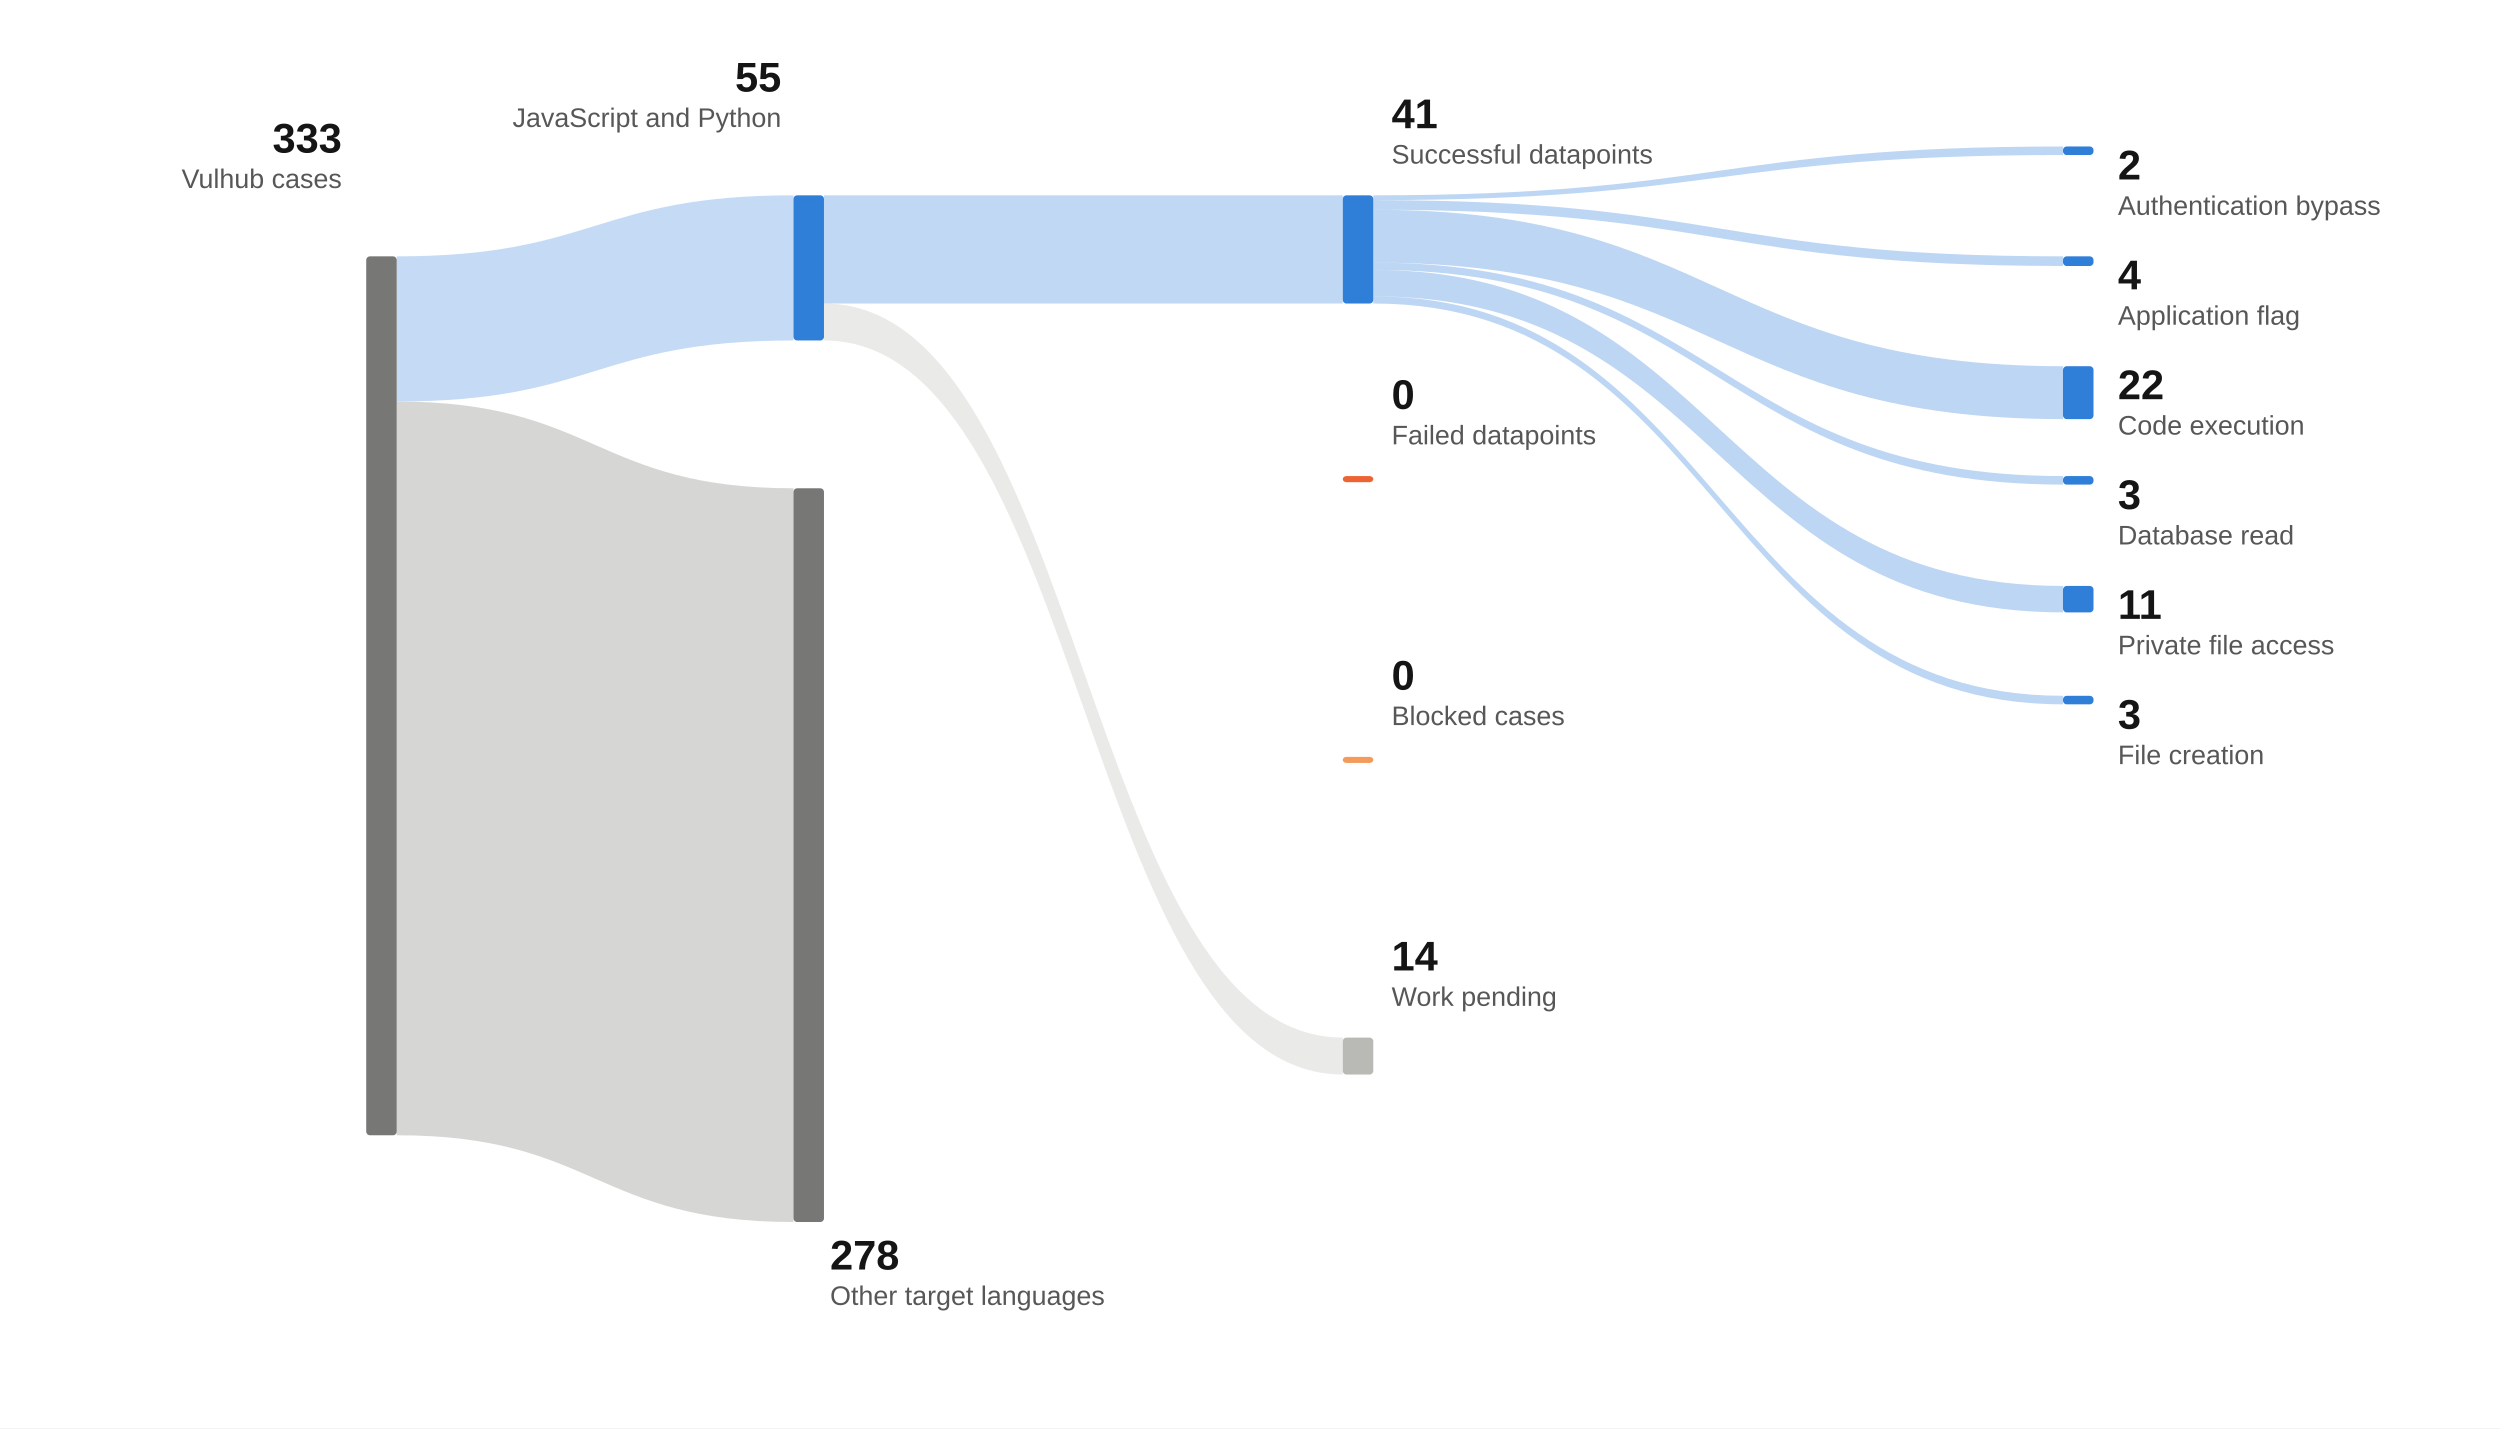
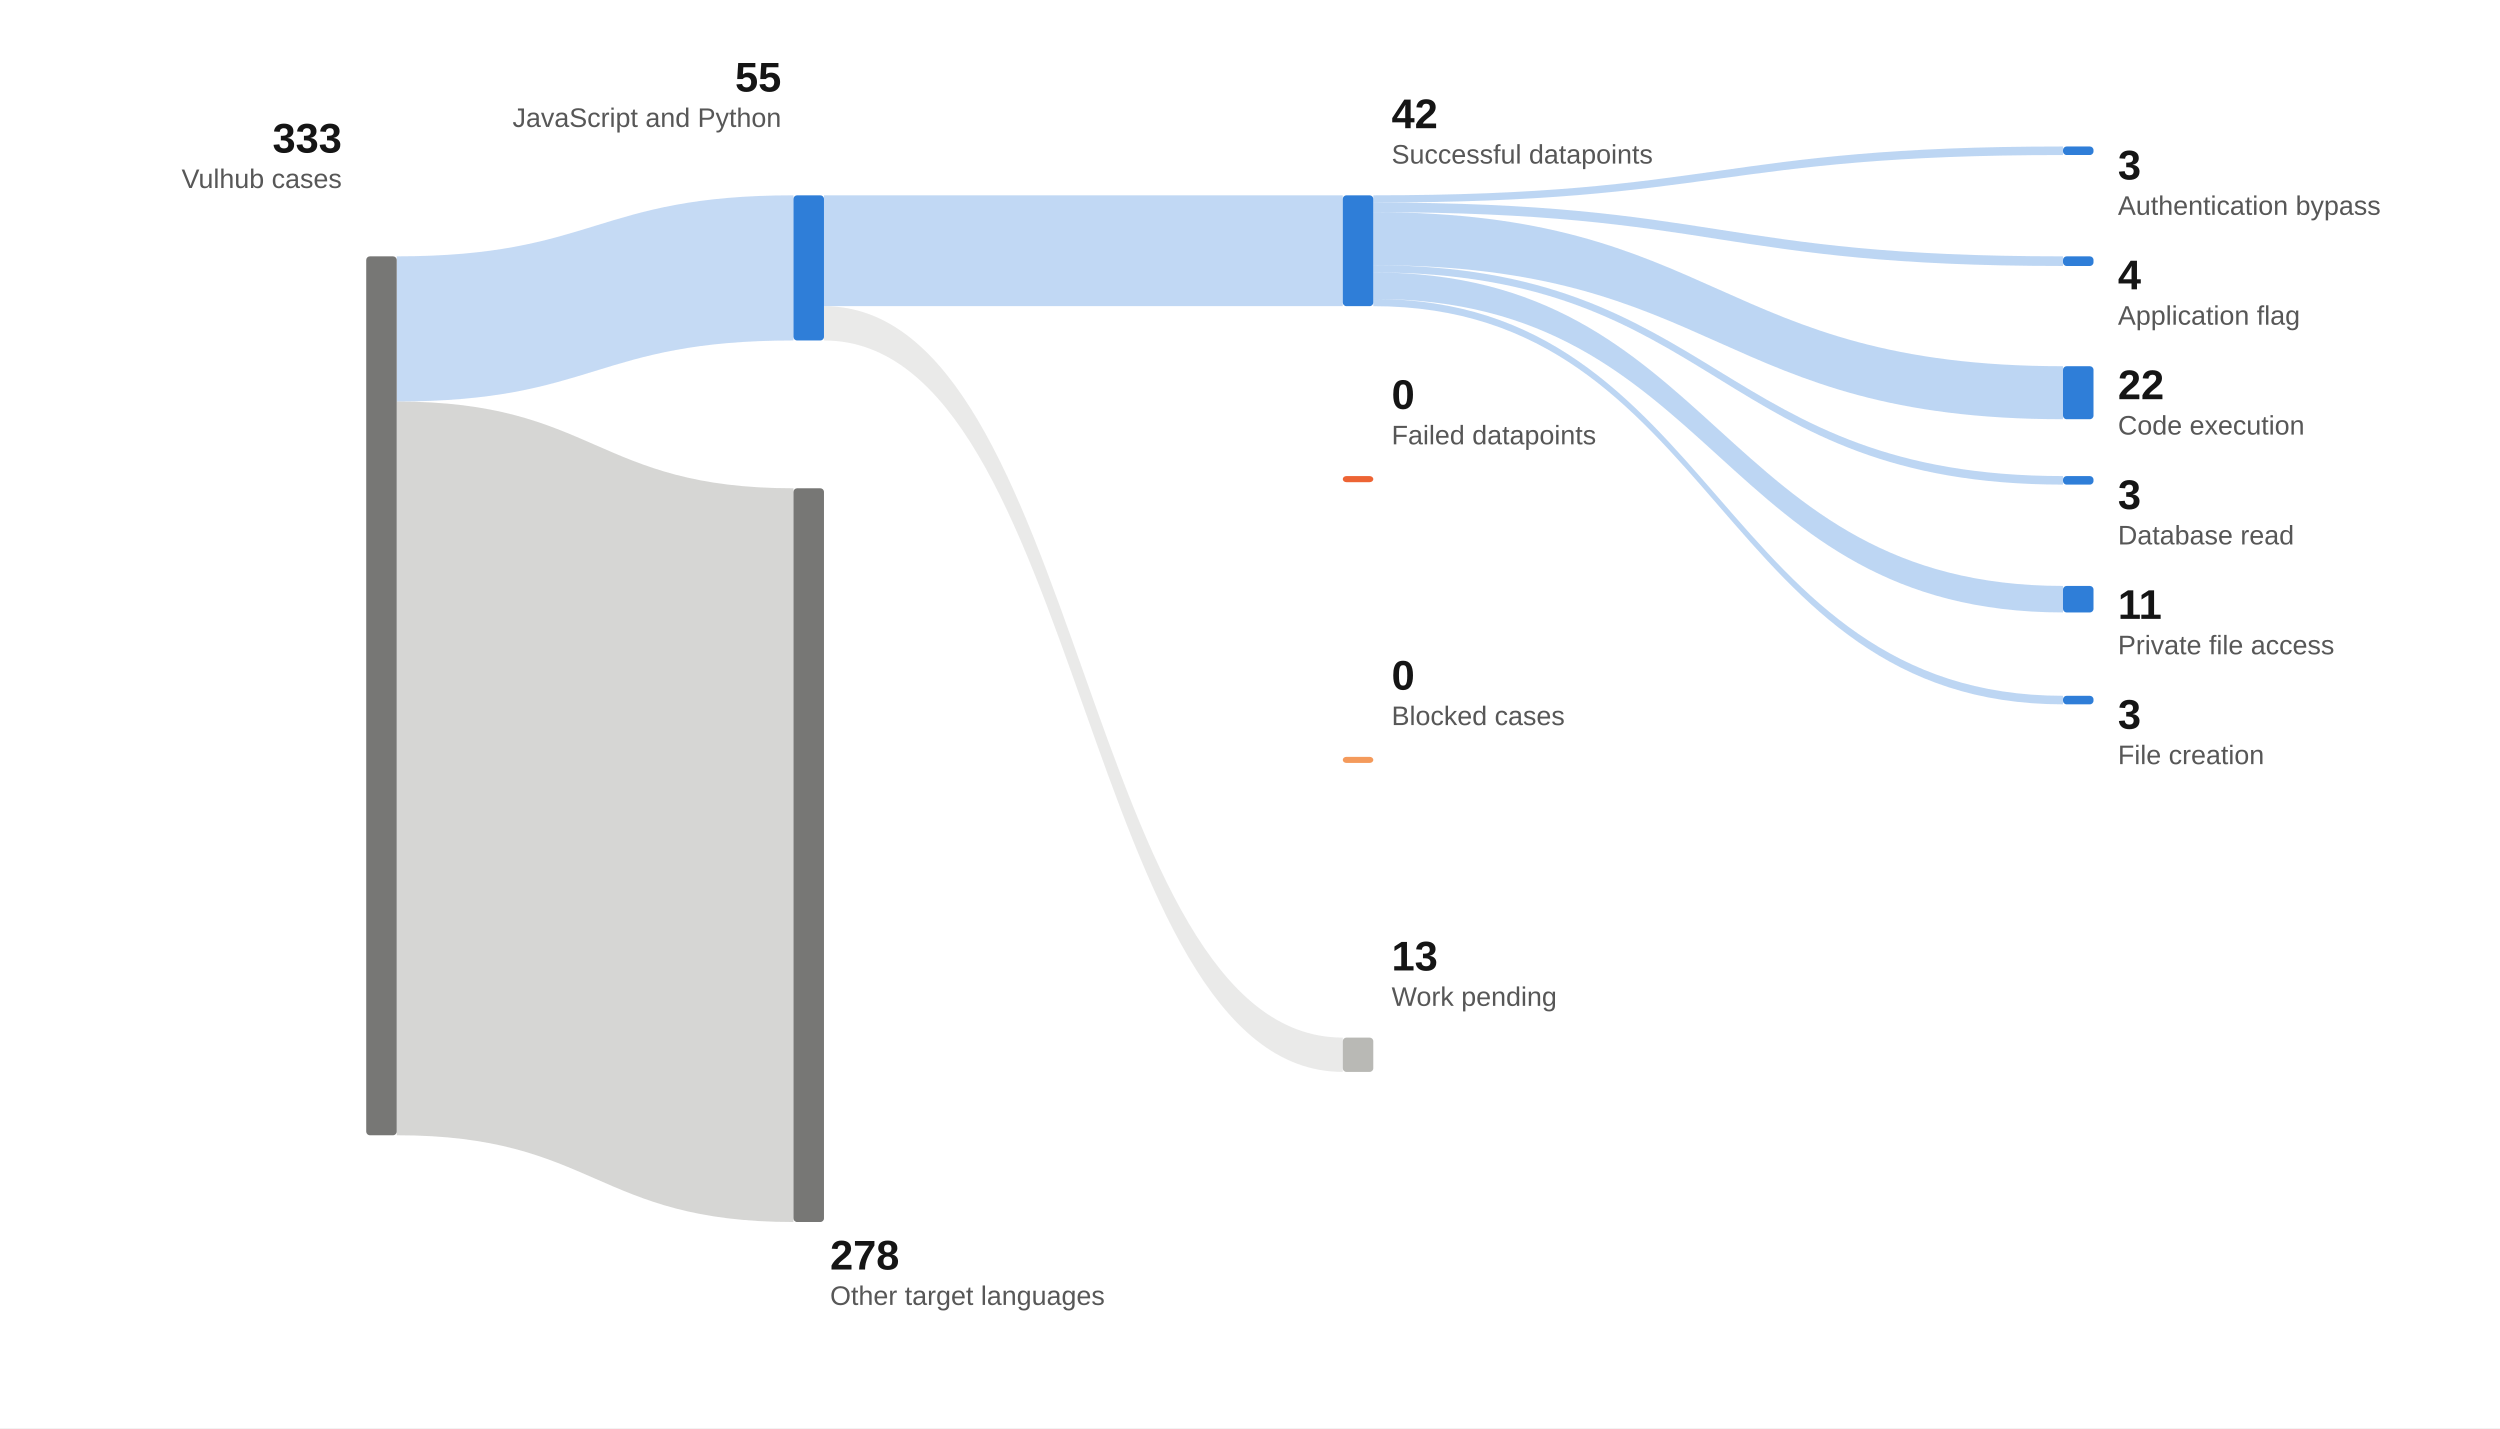
<svg xmlns="http://www.w3.org/2000/svg" width="2048" height="1170" viewBox="0 0 2048 1170">
  <style>.count{font:700 34px Arial,sans-serif;fill:#151515}.detail{font:22px Arial,sans-serif;fill:#575757}</style>
  <rect width="100%" height="100%" fill="#fff" />
  <path d="M325 210 C487.5 210 487.5 160 650 160 L650 278.919 C487.5 278.919 487.5 328.919 325 328.919 Z" fill="#3079d7" fill-opacity="0.28" />
  <path d="M325 328.919 C487.5 328.919 487.5 400 650 400 L650 1001.081 C487.5 1001.081 487.5 930.0 325 930.0 Z" fill="#aaa9a6" fill-opacity="0.48" />
-   <path d="M675 160.0 C887.5 160.0 887.5 160 1100 160 L1100 248.649 C887.5 248.649 887.5 248.649 675 248.649 Z" fill="#2f7ed8" fill-opacity="0.3" />
-   <path d="M675 248.649 C887.5 248.649 887.5 850 1100 850 L1100 880.27 C887.5 880.27 887.5 278.919 675 278.919 Z" fill="#b9b9b5" fill-opacity="0.3" />
-   <path d="M1125 160.0 C1407.5 160.0 1407.5 120 1690 120 L1690 127 C1407.5 127 1407.5 163.94 1125 163.94 Z" fill="#2f7ed8" fill-opacity="0.32" />
+   <path d="M675 160.0 C887.5 160.0 887.5 160 1100 160 L1100 250.811 C887.5 250.811 887.5 250.811 675 250.811 Z" fill="#2f7ed8" fill-opacity="0.3" />
+   <path d="M675 250.811 C887.5 250.811 887.5 850 1100 850 L1100 878.108 C887.5 878.108 887.5 278.919 675 278.919 Z" fill="#b9b9b5" fill-opacity="0.3" />
+   <path d="M1125 160.0 C1407.5 160.0 1407.5 120 1690 120 L1690 127 C1407.5 127 1407.5 165.922 1125 165.922 Z" fill="#2f7ed8" fill-opacity="0.32" />
  <rect x="1690" y="120" width="25" height="7" rx="3" fill="#2f7ed8" />
-   <text x="1735" y="147" text-anchor="start" class="count">2</text>
+   <text x="1735" y="147" text-anchor="start" class="count">3</text>
  <text x="1735" y="176" text-anchor="start" class="detail">Authentication bypass</text>
-   <path d="M1125 163.94 C1407.5 163.94 1407.5 210 1690 210 L1690 217.88 C1407.5 217.88 1407.5 171.82 1125 171.82 Z" fill="#2f7ed8" fill-opacity="0.32" />
-   <rect x="1690" y="210" width="25" height="7.88" rx="3" fill="#2f7ed8" />
+   <path d="M1125 165.922 C1407.5 165.922 1407.5 210 1690 210 L1690 217.897 C1407.5 217.897 1407.5 173.819 1125 173.819 Z" fill="#2f7ed8" fill-opacity="0.32" />
+   <rect x="1690" y="210" width="25" height="7.897" rx="3" fill="#2f7ed8" />
  <text x="1735" y="237" text-anchor="start" class="count">4</text>
  <text x="1735" y="266" text-anchor="start" class="detail">Application flag</text>
-   <path d="M1125 171.82 C1407.5 171.82 1407.5 300 1690 300 L1690 343.339 C1407.5 343.339 1407.5 215.159 1125 215.159 Z" fill="#2f7ed8" fill-opacity="0.32" />
-   <rect x="1690" y="300" width="25" height="43.339" rx="3" fill="#2f7ed8" />
+   <path d="M1125 173.819 C1407.5 173.819 1407.5 300 1690 300 L1690 343.431 C1407.5 343.431 1407.5 217.25 1125 217.25 Z" fill="#2f7ed8" fill-opacity="0.32" />
+   <rect x="1690" y="300" width="25" height="43.431" rx="3" fill="#2f7ed8" />
  <text x="1735" y="327" text-anchor="start" class="count">22</text>
  <text x="1735" y="356" text-anchor="start" class="detail">Code execution</text>
-   <path d="M1125 215.159 C1407.5 215.159 1407.5 390 1690 390 L1690 397 C1407.5 397 1407.5 221.069 1125 221.069 Z" fill="#2f7ed8" fill-opacity="0.32" />
+   <path d="M1125 217.25 C1407.5 217.25 1407.5 390 1690 390 L1690 397 C1407.5 397 1407.5 223.173 1125 223.173 Z" fill="#2f7ed8" fill-opacity="0.32" />
  <rect x="1690" y="390" width="25" height="7" rx="3" fill="#2f7ed8" />
  <text x="1735" y="417" text-anchor="start" class="count">3</text>
  <text x="1735" y="446" text-anchor="start" class="detail">Database read</text>
-   <path d="M1125 221.069 C1407.5 221.069 1407.5 480 1690 480 L1690 501.67 C1407.5 501.67 1407.5 242.739 1125 242.739 Z" fill="#2f7ed8" fill-opacity="0.32" />
-   <rect x="1690" y="480" width="25" height="21.67" rx="3" fill="#2f7ed8" />
+   <path d="M1125 223.173 C1407.5 223.173 1407.5 480 1690 480 L1690 501.716 C1407.5 501.716 1407.5 244.888 1125 244.888 Z" fill="#2f7ed8" fill-opacity="0.32" />
+   <rect x="1690" y="480" width="25" height="21.716" rx="3" fill="#2f7ed8" />
  <text x="1735" y="507" text-anchor="start" class="count">11</text>
  <text x="1735" y="536" text-anchor="start" class="detail">Private file access</text>
-   <path d="M1125 242.739 C1407.5 242.739 1407.5 570 1690 570 L1690 577 C1407.5 577 1407.5 248.649 1125 248.649 Z" fill="#2f7ed8" fill-opacity="0.32" />
+   <path d="M1125 244.888 C1407.5 244.888 1407.5 570 1690 570 L1690 577 C1407.5 577 1407.5 250.811 1125 250.811 Z" fill="#2f7ed8" fill-opacity="0.32" />
  <rect x="1690" y="570" width="25" height="7" rx="3" fill="#2f7ed8" />
  <text x="1735" y="597" text-anchor="start" class="count">3</text>
  <text x="1735" y="626" text-anchor="start" class="detail">File creation</text>
  <rect x="300" y="210" width="25" height="720" rx="3" fill="#777775" />
  <rect x="650" y="160" width="25" height="118.919" rx="3" fill="#2f7ed8" />
  <rect x="650" y="400" width="25" height="601.081" rx="3" fill="#777775" />
  <text x="280" y="125" text-anchor="end" class="count">333</text>
  <text x="280" y="154" text-anchor="end" class="detail">Vulhub cases</text>
  <text x="640" y="75" text-anchor="end" class="count">55</text>
  <text x="640" y="104" text-anchor="end" class="detail">JavaScript and Python</text>
  <text x="680" y="1040" text-anchor="start" class="count">278</text>
  <text x="680" y="1069" text-anchor="start" class="detail">Other target languages</text>
-   <rect x="1100" y="160" width="25" height="88.649" rx="3" fill="#2f7ed8" />
-   <text x="1140" y="105" text-anchor="start" class="count">41</text>
+   <rect x="1100" y="160" width="25" height="90.811" rx="3" fill="#2f7ed8" />
+   <text x="1140" y="105" text-anchor="start" class="count">42</text>
  <text x="1140" y="134" text-anchor="start" class="detail">Successful datapoints</text>
  <rect x="1100" y="390" width="25" height="5" rx="3" fill="#ed6434" />
  <text x="1140" y="335" text-anchor="start" class="count">0</text>
  <text x="1140" y="364" text-anchor="start" class="detail">Failed datapoints</text>
  <rect x="1100" y="620" width="25" height="5" rx="3" fill="#f49a5b" />
  <text x="1140" y="565" text-anchor="start" class="count">0</text>
  <text x="1140" y="594" text-anchor="start" class="detail">Blocked cases</text>
-   <rect x="1100" y="850" width="25" height="30.27" rx="3" fill="#b9b9b5" />
-   <text x="1140" y="795" text-anchor="start" class="count">14</text>
+   <rect x="1100" y="850" width="25" height="28.108" rx="3" fill="#b9b9b5" />
+   <text x="1140" y="795" text-anchor="start" class="count">13</text>
  <text x="1140" y="824" text-anchor="start" class="detail">Work pending</text>
</svg>
